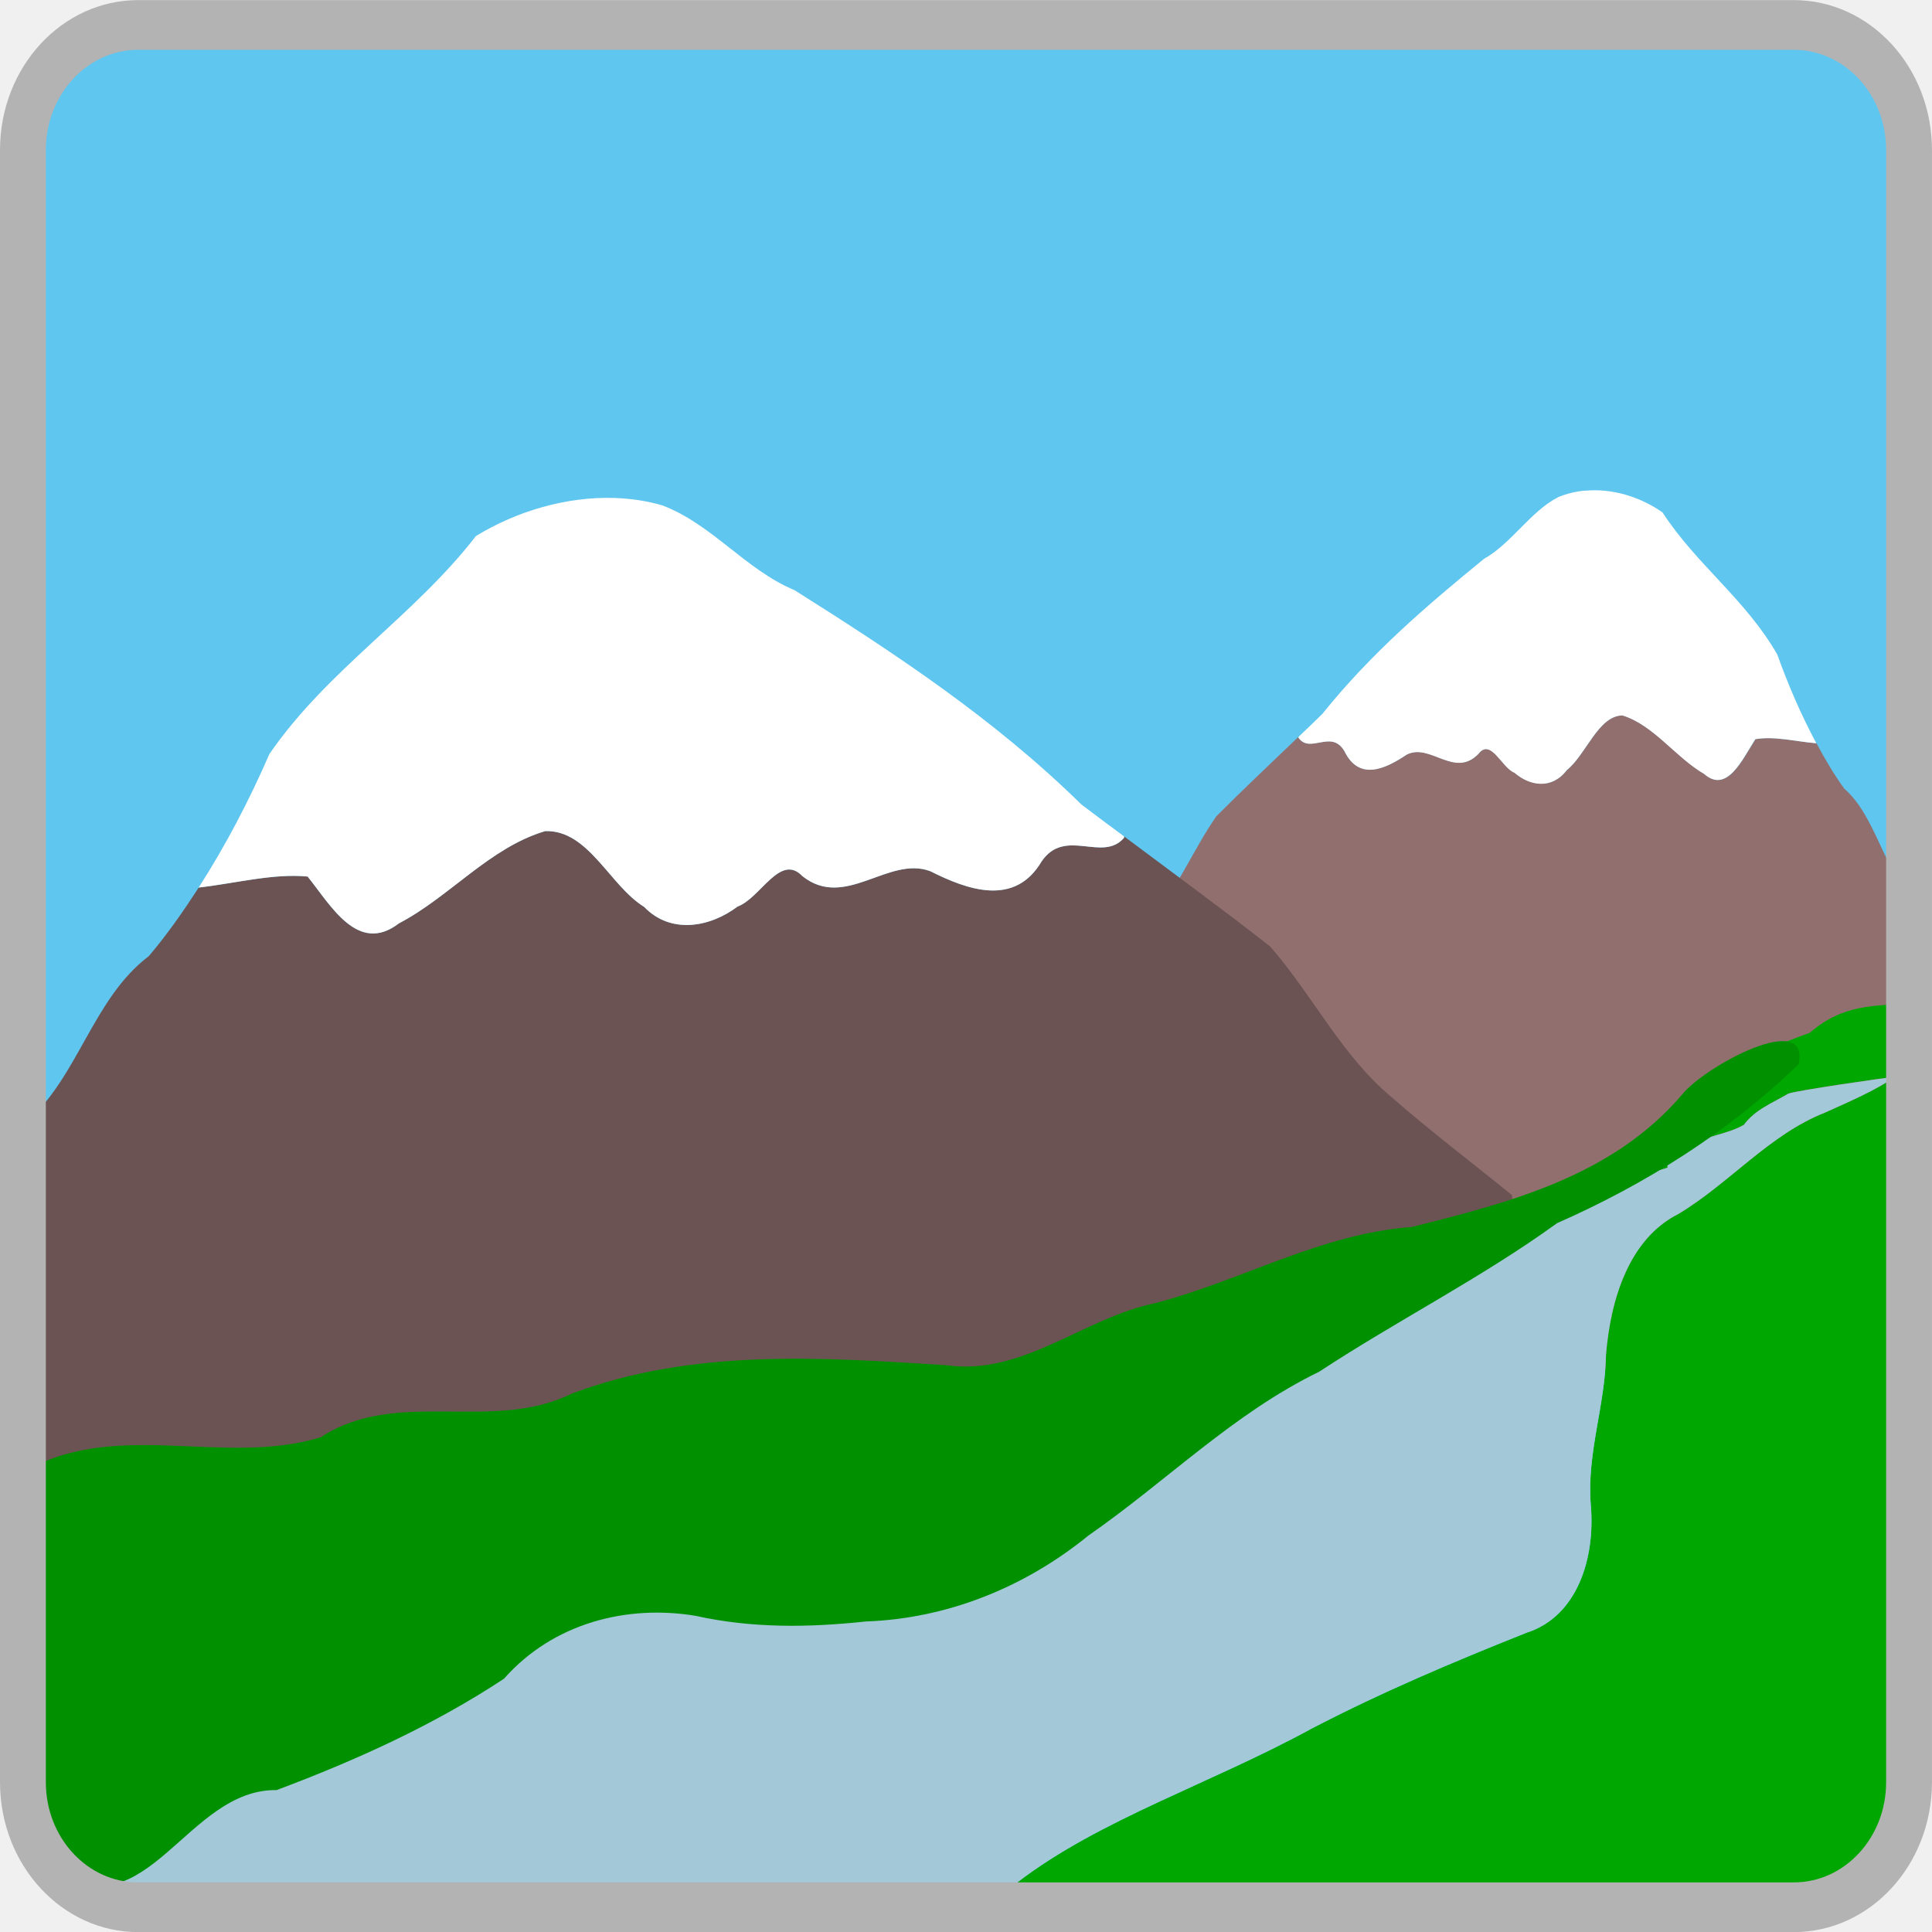
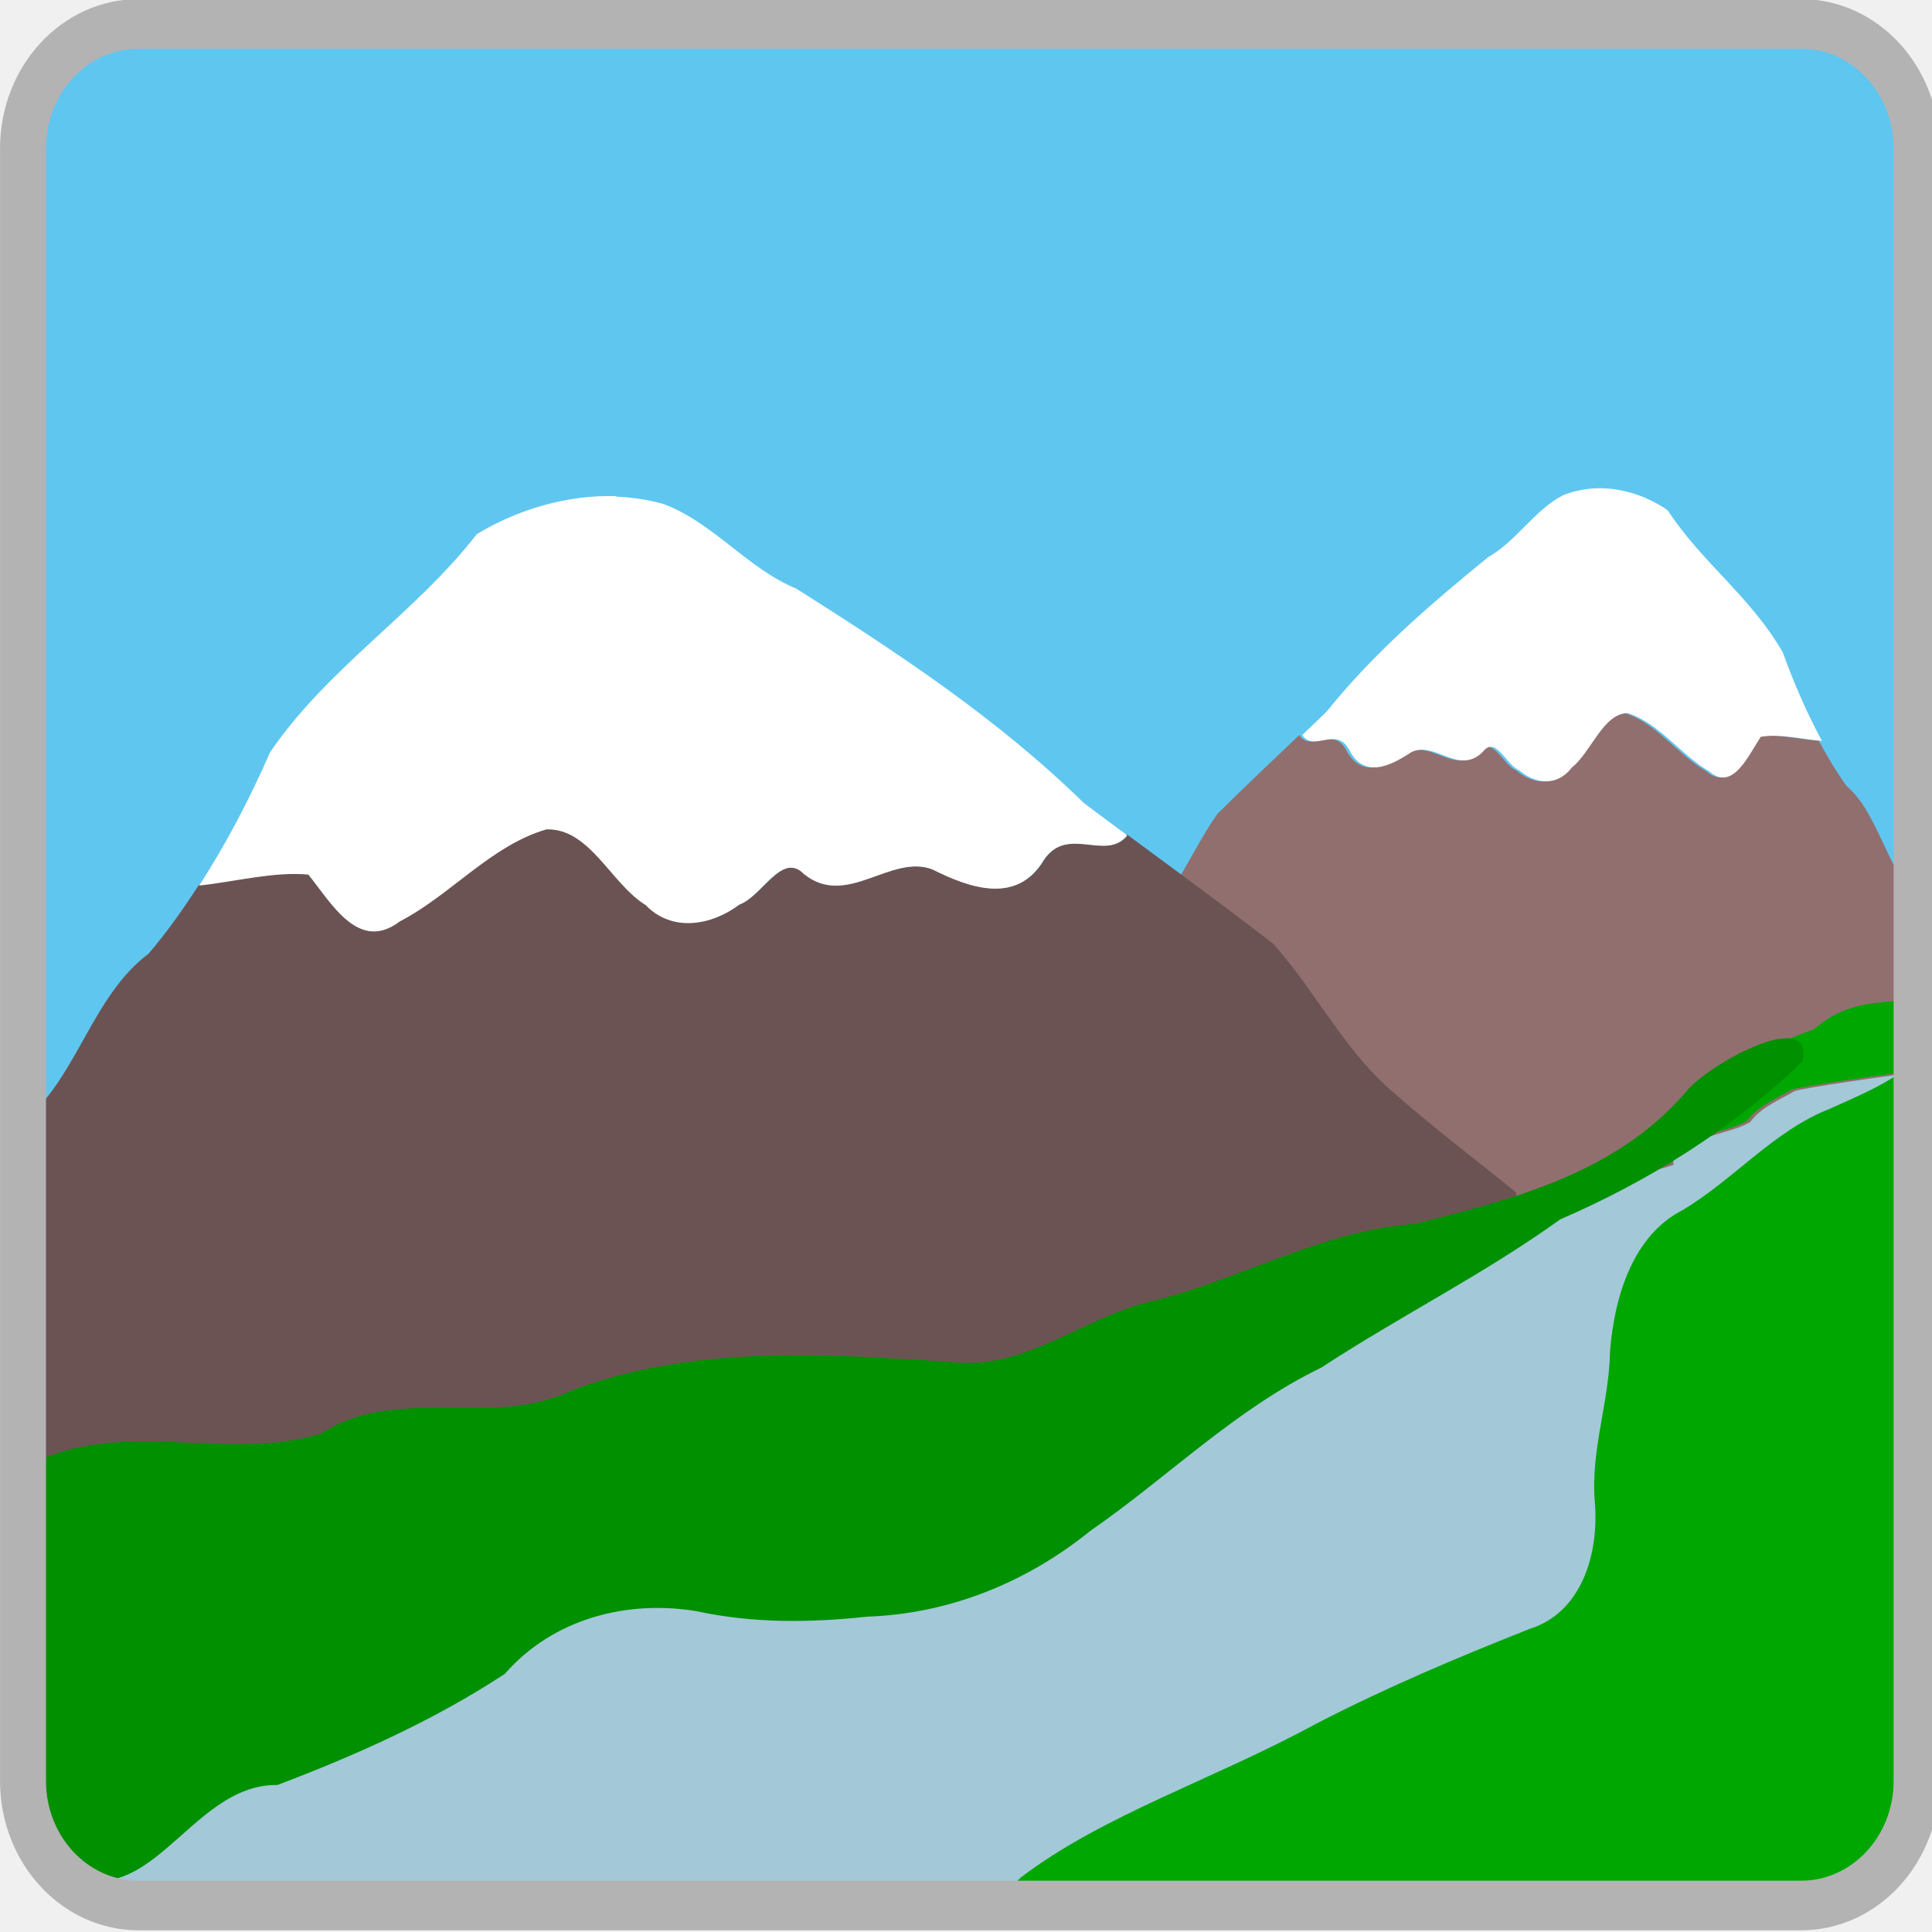
- <svg xmlns="http://www.w3.org/2000/svg" id="svg8" version="1.1" viewBox="0 0 16.933 16.933" height="64" width="64">
-   <defs id="defs2">
-     <rect id="rect848" height="16.907" width="16.907" y="0.013" x="0.013" />
-     <filter style="color-interpolation-filters:sRGB;" id="filter1122">
-       <feFlood flood-opacity="1" flood-color="rgb(0,0,0)" result="flood" id="feFlood1112" />
-       <feComposite in="flood" in2="SourceGraphic" operator="in" result="composite1" id="feComposite1114" />
-       <feGaussianBlur in="composite1" stdDeviation="0.2" result="blur" id="feGaussianBlur1116" />
-       <feOffset dx="0" dy="0" result="offset" id="feOffset1118" />
-       <feComposite in="SourceGraphic" in2="offset" operator="over" result="fbSourceGraphic" id="feComposite1120" />
-       <feColorMatrix result="fbSourceGraphicAlpha" in="fbSourceGraphic" values="0 0 0 -1 0 0 0 0 -1 0 0 0 0 -1 0 0 0 0 1 0" id="feColorMatrix1304" />
-       <feFlood id="feFlood1306" flood-opacity="0.6" flood-color="rgb(0,0,0)" result="flood" in="fbSourceGraphic" />
-       <feComposite in2="fbSourceGraphic" id="feComposite1308" in="flood" operator="in" result="composite1" />
-       <feGaussianBlur id="feGaussianBlur1310" in="composite1" stdDeviation="0.2" result="blur" />
-       <feOffset id="feOffset1312" dx="0" dy="0" result="offset" />
-       <feComposite in2="offset" id="feComposite1314" in="fbSourceGraphic" operator="over" result="composite2" />
-     </filter>
-     <filter style="color-interpolation-filters:sRGB;" id="filter1122-7">
-       <feFlood flood-opacity="1" flood-color="rgb(0,0,0)" result="flood" id="feFlood1112-3" />
-       <feComposite in="flood" in2="SourceGraphic" operator="in" result="composite1" id="feComposite1114-9" />
-       <feGaussianBlur in="composite1" stdDeviation="0.2" result="blur" id="feGaussianBlur1116-3" />
-       <feOffset dx="0" dy="0" result="offset" id="feOffset1118-1" />
-       <feComposite in="SourceGraphic" in2="offset" operator="over" result="fbSourceGraphic" id="feComposite1120-1" />
-       <feColorMatrix result="fbSourceGraphicAlpha" in="fbSourceGraphic" values="0 0 0 -1 0 0 0 0 -1 0 0 0 0 -1 0 0 0 0 1 0" id="feColorMatrix1316" />
-       <feFlood id="feFlood1318" flood-opacity="0.6" flood-color="rgb(0,0,0)" result="flood" in="fbSourceGraphic" />
-       <feComposite in2="fbSourceGraphic" id="feComposite1320" in="flood" operator="in" result="composite1" />
-       <feGaussianBlur id="feGaussianBlur1322" in="composite1" stdDeviation="0.2" result="blur" />
-       <feOffset id="feOffset1324" dx="0" dy="0" result="offset" />
-       <feComposite in2="offset" id="feComposite1326" in="fbSourceGraphic" operator="over" result="composite2" />
-     </filter>
-     <filter style="color-interpolation-filters:sRGB;" id="filter1122-8">
-       <feFlood flood-opacity="1" flood-color="rgb(0,0,0)" result="flood" id="feFlood1112-8" />
-       <feComposite in="flood" in2="SourceGraphic" operator="in" result="composite1" id="feComposite1114-5" />
-       <feGaussianBlur in="composite1" stdDeviation="0.2" result="blur" id="feGaussianBlur1116-8" />
-       <feOffset dx="0" dy="0" result="offset" id="feOffset1118-8" />
-       <feComposite in="SourceGraphic" in2="offset" operator="over" result="fbSourceGraphic" id="feComposite1120-4" />
-       <feColorMatrix result="fbSourceGraphicAlpha" in="fbSourceGraphic" values="0 0 0 -1 0 0 0 0 -1 0 0 0 0 -1 0 0 0 0 1 0" id="feColorMatrix1340" />
-       <feFlood id="feFlood1342" flood-opacity="0.6" flood-color="rgb(0,0,0)" result="flood" in="fbSourceGraphic" />
-       <feComposite in2="fbSourceGraphic" id="feComposite1344" in="flood" operator="in" result="composite1" />
-       <feGaussianBlur id="feGaussianBlur1346" in="composite1" stdDeviation="0.2" result="blur" />
-       <feOffset id="feOffset1348" dx="0" dy="0" result="offset" />
-       <feComposite in2="offset" id="feComposite1350" in="fbSourceGraphic" operator="over" result="composite2" />
-     </filter>
-     <filter style="color-interpolation-filters:sRGB" id="filter1122-2">
-       <feFlood flood-opacity="1" flood-color="rgb(0,0,0)" result="flood" id="feFlood1112-7" />
-       <feComposite in="flood" in2="SourceGraphic" operator="in" result="composite1" id="feComposite1114-7" />
-       <feGaussianBlur in="composite1" stdDeviation="0.2" result="blur" id="feGaussianBlur1116-5" />
-       <feOffset dx="0" dy="0" result="offset" id="feOffset1118-3" />
-       <feComposite in="SourceGraphic" in2="offset" operator="over" result="composite2" id="feComposite1120-6" />
-     </filter>
-     <filter style="color-interpolation-filters:sRGB;" id="filter1122-9">
-       <feFlood flood-opacity="1" flood-color="rgb(0,0,0)" result="flood" id="feFlood1112-1" />
-       <feComposite in="flood" in2="SourceGraphic" operator="in" result="composite1" id="feComposite1114-3" />
-       <feGaussianBlur in="composite1" stdDeviation="0.2" result="blur" id="feGaussianBlur1116-7" />
-       <feOffset dx="0" dy="0" result="offset" id="feOffset1118-5" />
-       <feComposite in="SourceGraphic" in2="offset" operator="over" result="fbSourceGraphic" id="feComposite1120-68" />
-       <feColorMatrix result="fbSourceGraphicAlpha" in="fbSourceGraphic" values="0 0 0 -1 0 0 0 0 -1 0 0 0 0 -1 0 0 0 0 1 0" id="feColorMatrix1328" />
-       <feFlood id="feFlood1330" flood-opacity="0.6" flood-color="rgb(0,0,0)" result="flood" in="fbSourceGraphic" />
-       <feComposite in2="fbSourceGraphic" id="feComposite1332" in="flood" operator="in" result="composite1" />
-       <feGaussianBlur id="feGaussianBlur1334" in="composite1" stdDeviation="0.2" result="blur" />
-       <feOffset id="feOffset1336" dx="0" dy="0" result="offset" />
-       <feComposite in2="offset" id="feComposite1338" in="fbSourceGraphic" operator="over" result="composite2" />
-     </filter>
-     <filter style="color-interpolation-filters:sRGB;" id="filter1122-5">
-       <feFlood flood-opacity="1" flood-color="rgb(0,0,0)" result="flood" id="feFlood1112-6" />
-       <feComposite in="flood" in2="SourceGraphic" operator="in" result="composite1" id="feComposite1114-0" />
-       <feGaussianBlur in="composite1" stdDeviation="0.2" result="blur" id="feGaussianBlur1116-9" />
-       <feOffset dx="0" dy="0" result="offset" id="feOffset1118-2" />
-       <feComposite in="SourceGraphic" in2="offset" operator="over" result="fbSourceGraphic" id="feComposite1120-8" />
-       <feColorMatrix result="fbSourceGraphicAlpha" in="fbSourceGraphic" values="0 0 0 -1 0 0 0 0 -1 0 0 0 0 -1 0 0 0 0 1 0" id="feColorMatrix1352" />
-       <feFlood id="feFlood1354" flood-opacity="0.6" flood-color="rgb(0,0,0)" result="flood" in="fbSourceGraphic" />
-       <feComposite in2="fbSourceGraphic" id="feComposite1356" in="flood" operator="in" result="composite1" />
-       <feGaussianBlur id="feGaussianBlur1358" in="composite1" stdDeviation="0.2" result="blur" />
-       <feOffset id="feOffset1360" dx="0" dy="0" result="offset" />
-       <feComposite in2="offset" id="feComposite1362" in="fbSourceGraphic" operator="over" result="composite2" />
-     </filter>
-   </defs>
-   <g id="layer1">
-     <g id="g1281" transform="matrix(1.009457,0,0,1.094724,-0.1321851,-0.9789095)">
-       <rect style="fill:#5fc6f0;fill-opacity:1;stroke:#000000;stroke-width:0.289;stroke-linecap:round;stroke-linejoin:round;stroke-opacity:1" id="rect989-4-2-4-3" width="16.376" height="15.07" x="0.33" y="1.094" ry="1.001" />
-       <path style="fill:#916f6f;fill-opacity:1;stroke:none;stroke-width:0.178;stroke-linecap:round;stroke-linejoin:round;stroke-opacity:1" d="m 14.219,6.622 c 0.27,0.076 0.462,0.335 0.709,0.468 0.198,0.161 0.33,-0.114 0.445,-0.278 0.165,-0.026 0.349,0.019 0.529,0.033 0,0 3.16e-4,-1.59e-5 3.16e-4,-1.59e-5 0.074,0.127 0.152,0.25 0.241,0.363 0.27,0.216 0.339,0.642 0.591,0.875 L 16.748,8.211 16.728,11.519 13.385,11.952 9.458,9.821 9.508,8.846 C 9.706,8.656 9.908,8.475 10.101,8.277 10.342,8.038 10.485,7.702 10.692,7.429 10.923,7.215 11.165,7.006 11.405,6.793 l -6.77e-4,0.008 c 0.104,0.132 0.286,-0.074 0.4,0.108 0.129,0.242 0.36,0.138 0.541,0.026 0.204,-0.096 0.413,0.192 0.622,-0.005 0.109,-0.132 0.203,0.111 0.314,0.15 0.134,0.107 0.324,0.136 0.454,-0.021 0.169,-0.125 0.272,-0.434 0.483,-0.438 z" id="path1265" />
-       <path id="path993-6" style="fill:#ffffff;stroke:none;stroke-width:0.178px;stroke-linecap:butt;stroke-linejoin:miter;stroke-opacity:1" d="m 13.891,4.823 c 0.234,-0.021 0.477,0.047 0.674,0.173 0.297,0.421 0.718,0.692 0.997,1.138 0.096,0.248 0.209,0.487 0.339,0.711 -0.18,-0.014 -0.364,-0.059 -0.53,-0.033 -0.114,0.165 -0.247,0.439 -0.445,0.278 -0.247,-0.132 -0.439,-0.392 -0.709,-0.468 -0.211,0.004 -0.314,0.313 -0.483,0.438 -0.13,0.157 -0.32,0.128 -0.454,0.021 -0.111,-0.039 -0.205,-0.282 -0.314,-0.15 -0.209,0.197 -0.417,-0.091 -0.622,0.005 C 12.164,7.047 11.934,7.152 11.805,6.91 11.691,6.728 11.508,6.934 11.405,6.801 l 6.76e-4,-0.008 c 0.069,-0.061 0.14,-0.122 0.208,-0.185 0.423,-0.486 0.91,-0.869 1.401,-1.239 0.239,-0.123 0.404,-0.381 0.646,-0.495 0.074,-0.028 0.152,-0.045 0.23,-0.052 z" />
-       <path id="rect989-4-2-4" style="fill:#00a700;fill-opacity:1;stroke:none;stroke-width:0.289;stroke-linecap:round;stroke-linejoin:round;stroke-opacity:1" d="m 16.706,8.923 c -0.283,0.031 -0.561,-5.775e-4 -0.862,0.24 -1.091,0.357 -1.29,0.75 -1.495,1.143 0.087,-0.02 0.175,-0.038 0.261,-0.064 -0.02,-0.111 0.142,-0.127 0.208,-0.185 0.144,-0.073 0.312,-0.083 0.455,-0.158 0.097,-0.122 0.251,-0.176 0.384,-0.249 0.051,-0.024 0.862,-0.131 0.928,-0.135 -0.186,0.118 -0.399,0.198 -0.609,0.287 -0.481,0.174 -0.83,0.566 -1.272,0.811 -0.431,0.2 -0.59,0.686 -0.629,1.126 -0.007,0.409 -0.169,0.793 -0.132,1.206 0.04,0.422 -0.115,0.892 -0.561,1.022 -0.63,0.232 -1.256,0.475 -1.862,0.766 -0.879,0.443 -1.839,0.726 -2.552,1.229 l -0.217,0.2 h 6.954 c 0.555,0 1.001,-0.447 1.001,-1.001 z" />
-       <path style="fill:#6c5353;fill-opacity:1;stroke:none;stroke-width:0.289;stroke-linecap:round;stroke-linejoin:round;stroke-miterlimit:4;stroke-dasharray:none;stroke-opacity:1" d="M 4.865,7.548 C 4.382,7.68 4.036,8.074 3.594,8.287 3.239,8.538 3.005,8.145 2.802,7.912 2.507,7.885 2.178,7.966 1.857,8 c 0,0 -5.63e-4,0 -5.63e-4,0 C 1.722,8.191 1.581,8.378 1.422,8.55 0.937,8.888 0.81,9.518 0.358,9.879 L 0.33,10.069 v 4.857 l 5.969,0.386 7.039,-3.421 -0.079,-1.428 C 12.907,10.199 12.547,9.948 12.204,9.671 11.776,9.339 11.524,8.856 11.158,8.471 10.747,8.174 10.316,7.884 9.89,7.59 l 0.001,0.011 C 9.704,7.803 9.38,7.515 9.175,7.79 8.942,8.156 8.531,8.019 8.208,7.869 7.844,7.743 7.468,8.182 7.097,7.908 6.904,7.722 6.733,8.086 6.535,8.152 6.295,8.319 5.954,8.376 5.724,8.155 5.423,7.984 5.242,7.538 4.865,7.548 Z" id="path1253" />
-       <path id="path993" style="fill:#ffffff;stroke:none;stroke-width:0.289px;stroke-linecap:butt;stroke-linejoin:miter;stroke-opacity:1" d="M 5.47,4.881 C 5.051,4.868 4.617,4.986 4.263,5.186 3.727,5.826 2.973,6.256 2.47,6.931 2.295,7.302 2.091,7.662 1.856,8 2.178,7.966 2.507,7.885 2.802,7.912 3.005,8.145 3.239,8.538 3.594,8.287 4.036,8.074 4.382,7.68 4.865,7.548 5.242,7.538 5.423,7.984 5.724,8.155 5.954,8.376 6.295,8.319 6.535,8.152 6.733,8.086 6.904,7.722 7.097,7.908 7.468,8.182 7.844,7.743 8.208,7.869 8.531,8.019 8.942,8.156 9.175,7.79 9.38,7.515 9.704,7.803 9.891,7.601 l -0.001,-0.011 C 9.766,7.505 9.642,7.421 9.52,7.335 8.768,6.653 7.902,6.126 7.029,5.619 6.604,5.456 6.311,5.089 5.88,4.94 5.747,4.904 5.609,4.886 5.47,4.881 Z" />
-       <path id="rect989-4" style="fill:#a3c8d7;fill-opacity:1;stroke:none;stroke-width:0.289;stroke-linecap:round;stroke-linejoin:round;stroke-opacity:1" d="m 16.584,9.516 c -0.067,0.004 -0.877,0.112 -0.928,0.135 -0.133,0.073 -0.287,0.126 -0.384,0.249 -0.144,0.075 -0.311,0.085 -0.455,0.158 -0.066,0.058 -0.227,0.074 -0.208,0.185 -0.134,0.04 -0.271,0.068 -0.407,0.099 -0.255,0.068 -0.496,0.174 -0.837,0.193 -1.027,0.526 -1.127,0.609 -2.748,1.068 -0.633,0.179 -1.308,0.173 -1.946,0.334 -1.49,0.376 0.078,0.34 -1.362,0.445 -0.157,0.012 -0.315,-0.021 -0.473,-0.028 -0.561,-0.024 -1.144,-0.09 -1.696,0.055 -0.032,0.009 -0.054,0.041 -0.083,0.056 -0.063,0.032 -0.13,0.056 -0.195,0.083 -0.237,0.1 -0.507,0.189 -0.723,0.333 -0.157,0.105 -0.302,0.22 -0.473,0.306 -0.161,0.081 -0.435,0.028 -0.611,0.028 -0.343,0 -0.694,0.044 -1.029,0.111 -0.1,0.02 -0.236,-0.033 -0.334,0 -0.127,0.042 -0.326,0.103 -0.343,0.156 l -1.02,0.376 v 1.303 c 0,0.555 0.447,1.001 1.001,1.001 h 7.421 l 0.217,-0.2 c 0.713,-0.503 1.672,-0.786 2.552,-1.229 0.606,-0.291 1.232,-0.535 1.862,-0.766 0.446,-0.13 0.6,-0.6 0.561,-1.022 -0.037,-0.414 0.125,-0.797 0.132,-1.206 0.039,-0.439 0.198,-0.926 0.629,-1.126 0.443,-0.245 0.791,-0.637 1.272,-0.811 0.209,-0.088 0.423,-0.169 0.609,-0.287 z" />
-       <path id="path1267" style="fill:#009000;fill-opacity:1;stroke:none;stroke-width:0.289px;stroke-linecap:butt;stroke-linejoin:miter;stroke-opacity:1" d="M 0.303,12.697 C 1.109,12.238 2.062,12.642 2.916,12.401 3.58,12 4.401,12.369 5.097,12.051 6.145,11.689 7.26,11.761 8.346,11.824 c 0.667,0.088 1.191,-0.38 1.82,-0.498 0.75,-0.182 1.439,-0.556 2.221,-0.608 0.838,-0.194 1.738,-0.402 2.347,-1.059 0.192,-0.225 1.114,-0.686 1.014,-0.246 -0.615,0.55 -1.338,0.965 -2.098,1.274 -0.663,0.442 -1.385,0.777 -2.065,1.189 -0.745,0.334 -1.321,0.874 -2.004,1.312 -0.56,0.42 -1.233,0.665 -1.933,0.688 -0.495,0.049 -0.988,0.055 -1.476,-0.045 -0.598,-0.092 -1.238,0.057 -1.665,0.503 -0.616,0.375 -1.295,0.657 -1.975,0.892 -0.781,-0.011 -1.123,1.137 -1.936,0.648 -0.645,-0.317 -0.287,-1.058 -0.244,-1.595 0.078,-0.526 0.075,-1.064 -0.048,-1.582 z" />
-       <rect style="fill:none;stroke:#b3b3b3;stroke-width:0.398;stroke-linecap:round;stroke-linejoin:round;stroke-miterlimit:4;stroke-dasharray:none;stroke-opacity:1" id="rect989" width="16.376" height="15.07" x="0.33" y="1.094" ry="1.001" />
-     </g>
+ <svg xmlns="http://www.w3.org/2000/svg" width="64" height="64" version="1.1" viewBox="0 0 16.9 16.9">
+   <g transform="matrix(1.01 0 0 1.09 -.132 -.979)">
+     <rect x=".33" y="1.09" width="16.4" height="15.1" ry="1" fill="#5fc6f0" stroke="#000" stroke-linecap="round" stroke-linejoin="round" stroke-width=".289" />
+     <path d="m14.2 6.62c.27.076.462.335.709.468.198.161.33-.114.445-.278.165-.026.349.019.529.033l0-1.59e-5c.074.127.152.25.241.363.27.216.339.642.591.875l.015.128-.02 3.31-3.34.433-3.93-2.13.05-.975c.198-.19.4-.371.593-.569.241-.238.384-.575.591-.848.231-.214.473-.423.713-.636l-.001.008c.104.132.286-.073.4.108.129.242.36.138.541.026.204-.096.413.192.622-.005.109-.132.203.111.314.15.134.107.324.136.454-.021.169-.125.272-.434.483-.438z" fill="#916f6f" />
+     <path d="m13.9 4.82c.234-.021.477.047.674.173.297.421.718.692.997 1.14.096.248.209.487.339.711-.18-.014-.364-.059-.53-.033-.114.165-.247.439-.445.278-.247-.132-.439-.392-.709-.468-.211.004-.314.313-.483.438-.13.157-.32.128-.454.021-.111-.039-.205-.282-.314-.15-.209.197-.417-.091-.622.005-.182.112-.412.217-.541-.026-.114-.182-.296.024-.4-.108l.001-.008c.07-.061.14-.122.208-.185.423-.486.91-.869 1.4-1.24.239-.123.404-.381.646-.495.074-.028.152-.045.23-.052z" fill="#fff" />
+     <path d="m16.7 8.92c-.283.031-.561-.001-.862.24-1.09.357-1.29.75-1.5 1.14.087-.02.175-.038.261-.064-.02-.111.142-.127.208-.185.144-.073.312-.083.455-.158.097-.122.251-.176.384-.249.051-.024.862-.131.928-.135-.186.118-.399.198-.609.287-.481.174-.83.566-1.27.811-.431.2-.59.686-.629 1.13-.007.409-.169.793-.132 1.21.04.422-.115.892-.561 1.02-.63.232-1.26.475-1.86.766-.879.443-1.84.726-2.55 1.23l-.217.2h6.95c.555 0 1-.447 1-1z" fill="#00a700" />
+     <path d="m4.86 7.55c-.483.132-.829.526-1.27.739-.355.251-.588-.142-.791-.376-.295-.026-.624.055-.946.088h-.001c-.134.192-.275.378-.434.55-.485.338-.612.968-1.06 1.33l-.028.19v4.86l5.97.386 7.04-3.42-.079-1.43c-.351-.264-.711-.515-1.05-.792-.429-.332-.68-.815-1.05-1.2-.411-.297-.841-.586-1.27-.88l.001.011c-.186.202-.51-.087-.716.189-.233.366-.644.229-.967.078-.364-.126-.739.313-1.11.039-.193-.186-.364.178-.562.244-.24.167-.581.224-.811.003-.301-.171-.482-.617-.859-.607z" fill="#6c5353" />
+     <path d="m5.47 4.88c-.419-.013-.853.104-1.21.305-.536.64-1.29 1.07-1.79 1.75-.175.371-.378.731-.614 1.07.322-.033.651-.114.946-.088.203.233.436.626.791.376.443-.213.788-.608 1.27-.739.377-.01.558.436.859.607.23.222.571.164.811-.003.198-.066.369-.43.562-.244.371.274.747-.165 1.11-.039.323.15.734.287.967-.078.205-.276.529.013.716-.189l-.001-.011c-.123-.085-.248-.169-.37-.255-.751-.681-1.62-1.21-2.49-1.72-.426-.163-.718-.53-1.15-.679-.133-.035-.271-.054-.41-.059z" fill="#fff" />
+     <path d="m16.6 9.52c-.067.004-.877.112-.928.135-.133.073-.287.126-.384.249-.144.075-.311.085-.455.158-.066.058-.227.074-.208.185-.134.04-.271.068-.407.099-.255.068-.496.174-.837.193-1.03.526-1.13.609-2.75 1.07-.633.179-1.31.173-1.95.334-1.49.376.078.34-1.36.445-.157.011-.315-.021-.473-.028-.561-.024-1.14-.09-1.7.055-.032.009-.054.041-.084.056-.063.032-.13.056-.195.084-.237.1-.507.189-.723.333-.157.105-.302.22-.473.306-.161.081-.435.028-.611.028-.343 0-.694.044-1.03.111-.1.02-.236-.033-.334 0-.127.043-.326.103-.343.156l-1.02.376v1.3c0 .555.447 1 1 1h7.42l.217-.2c.713-.503 1.67-.786 2.55-1.23.606-.291 1.23-.535 1.86-.766.446-.13.6-.6.561-1.02-.037-.414.125-.797.132-1.21.039-.439.198-.926.629-1.13.443-.245.791-.637 1.27-.811.209-.088.423-.169.609-.287z" fill="#a3c8d7" />
+     <path d="m.303 12.7c.807-.459 1.76-.055 2.61-.297.663-.401 1.48-.032 2.18-.35 1.05-.362 2.16-.289 3.25-.227.667.088 1.19-.38 1.82-.498.75-.182 1.44-.556 2.22-.608.838-.194 1.74-.402 2.35-1.06.192-.225 1.11-.686 1.01-.246-.615.55-1.34.965-2.1 1.27-.663.442-1.39.777-2.07 1.19-.745.334-1.32.874-2 1.31-.56.42-1.23.665-1.93.688-.495.049-.988.055-1.48-.044-.598-.092-1.24.057-1.66.503-.616.375-1.3.657-1.97.892-.781-.011-1.12 1.14-1.94.648-.645-.317-.287-1.06-.244-1.59.078-.526.075-1.06-.048-1.58z" fill="#009000" />
+     <rect x=".33" y="1.09" width="16.4" height="15.1" ry="1" fill="none" stroke="#b3b3b3" stroke-linecap="round" stroke-linejoin="round" stroke-width=".398" />
  </g>
</svg>
